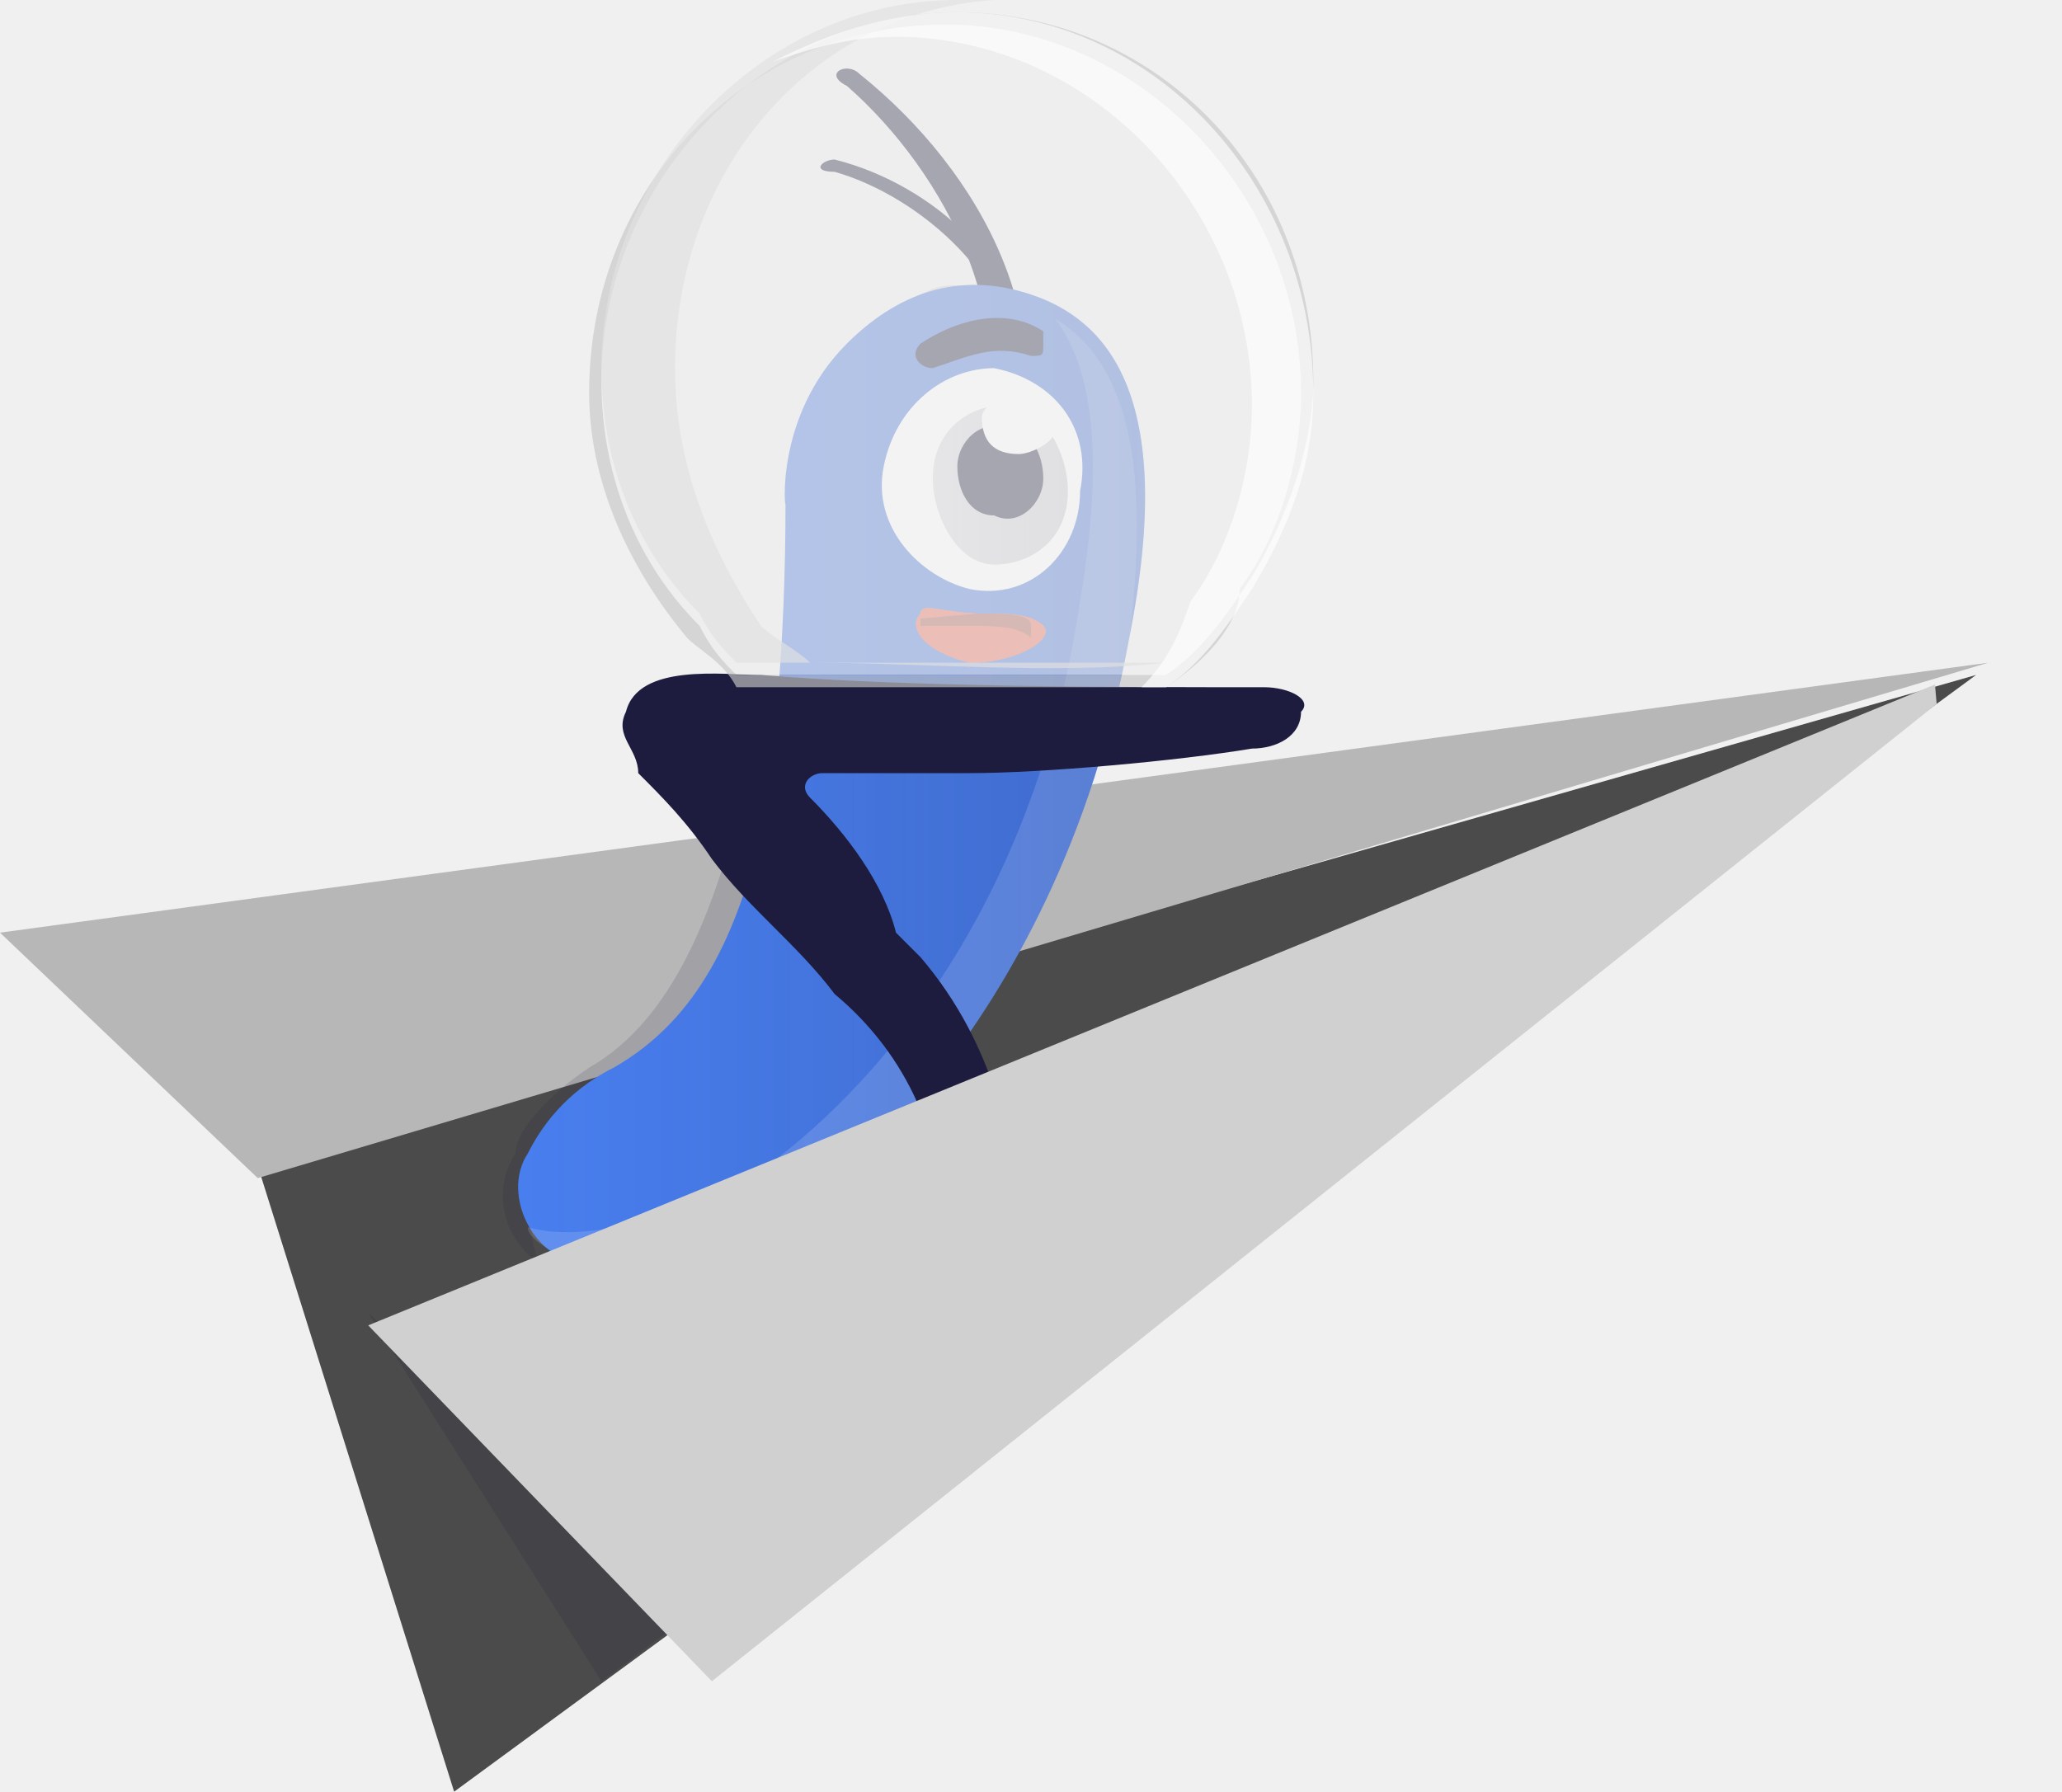
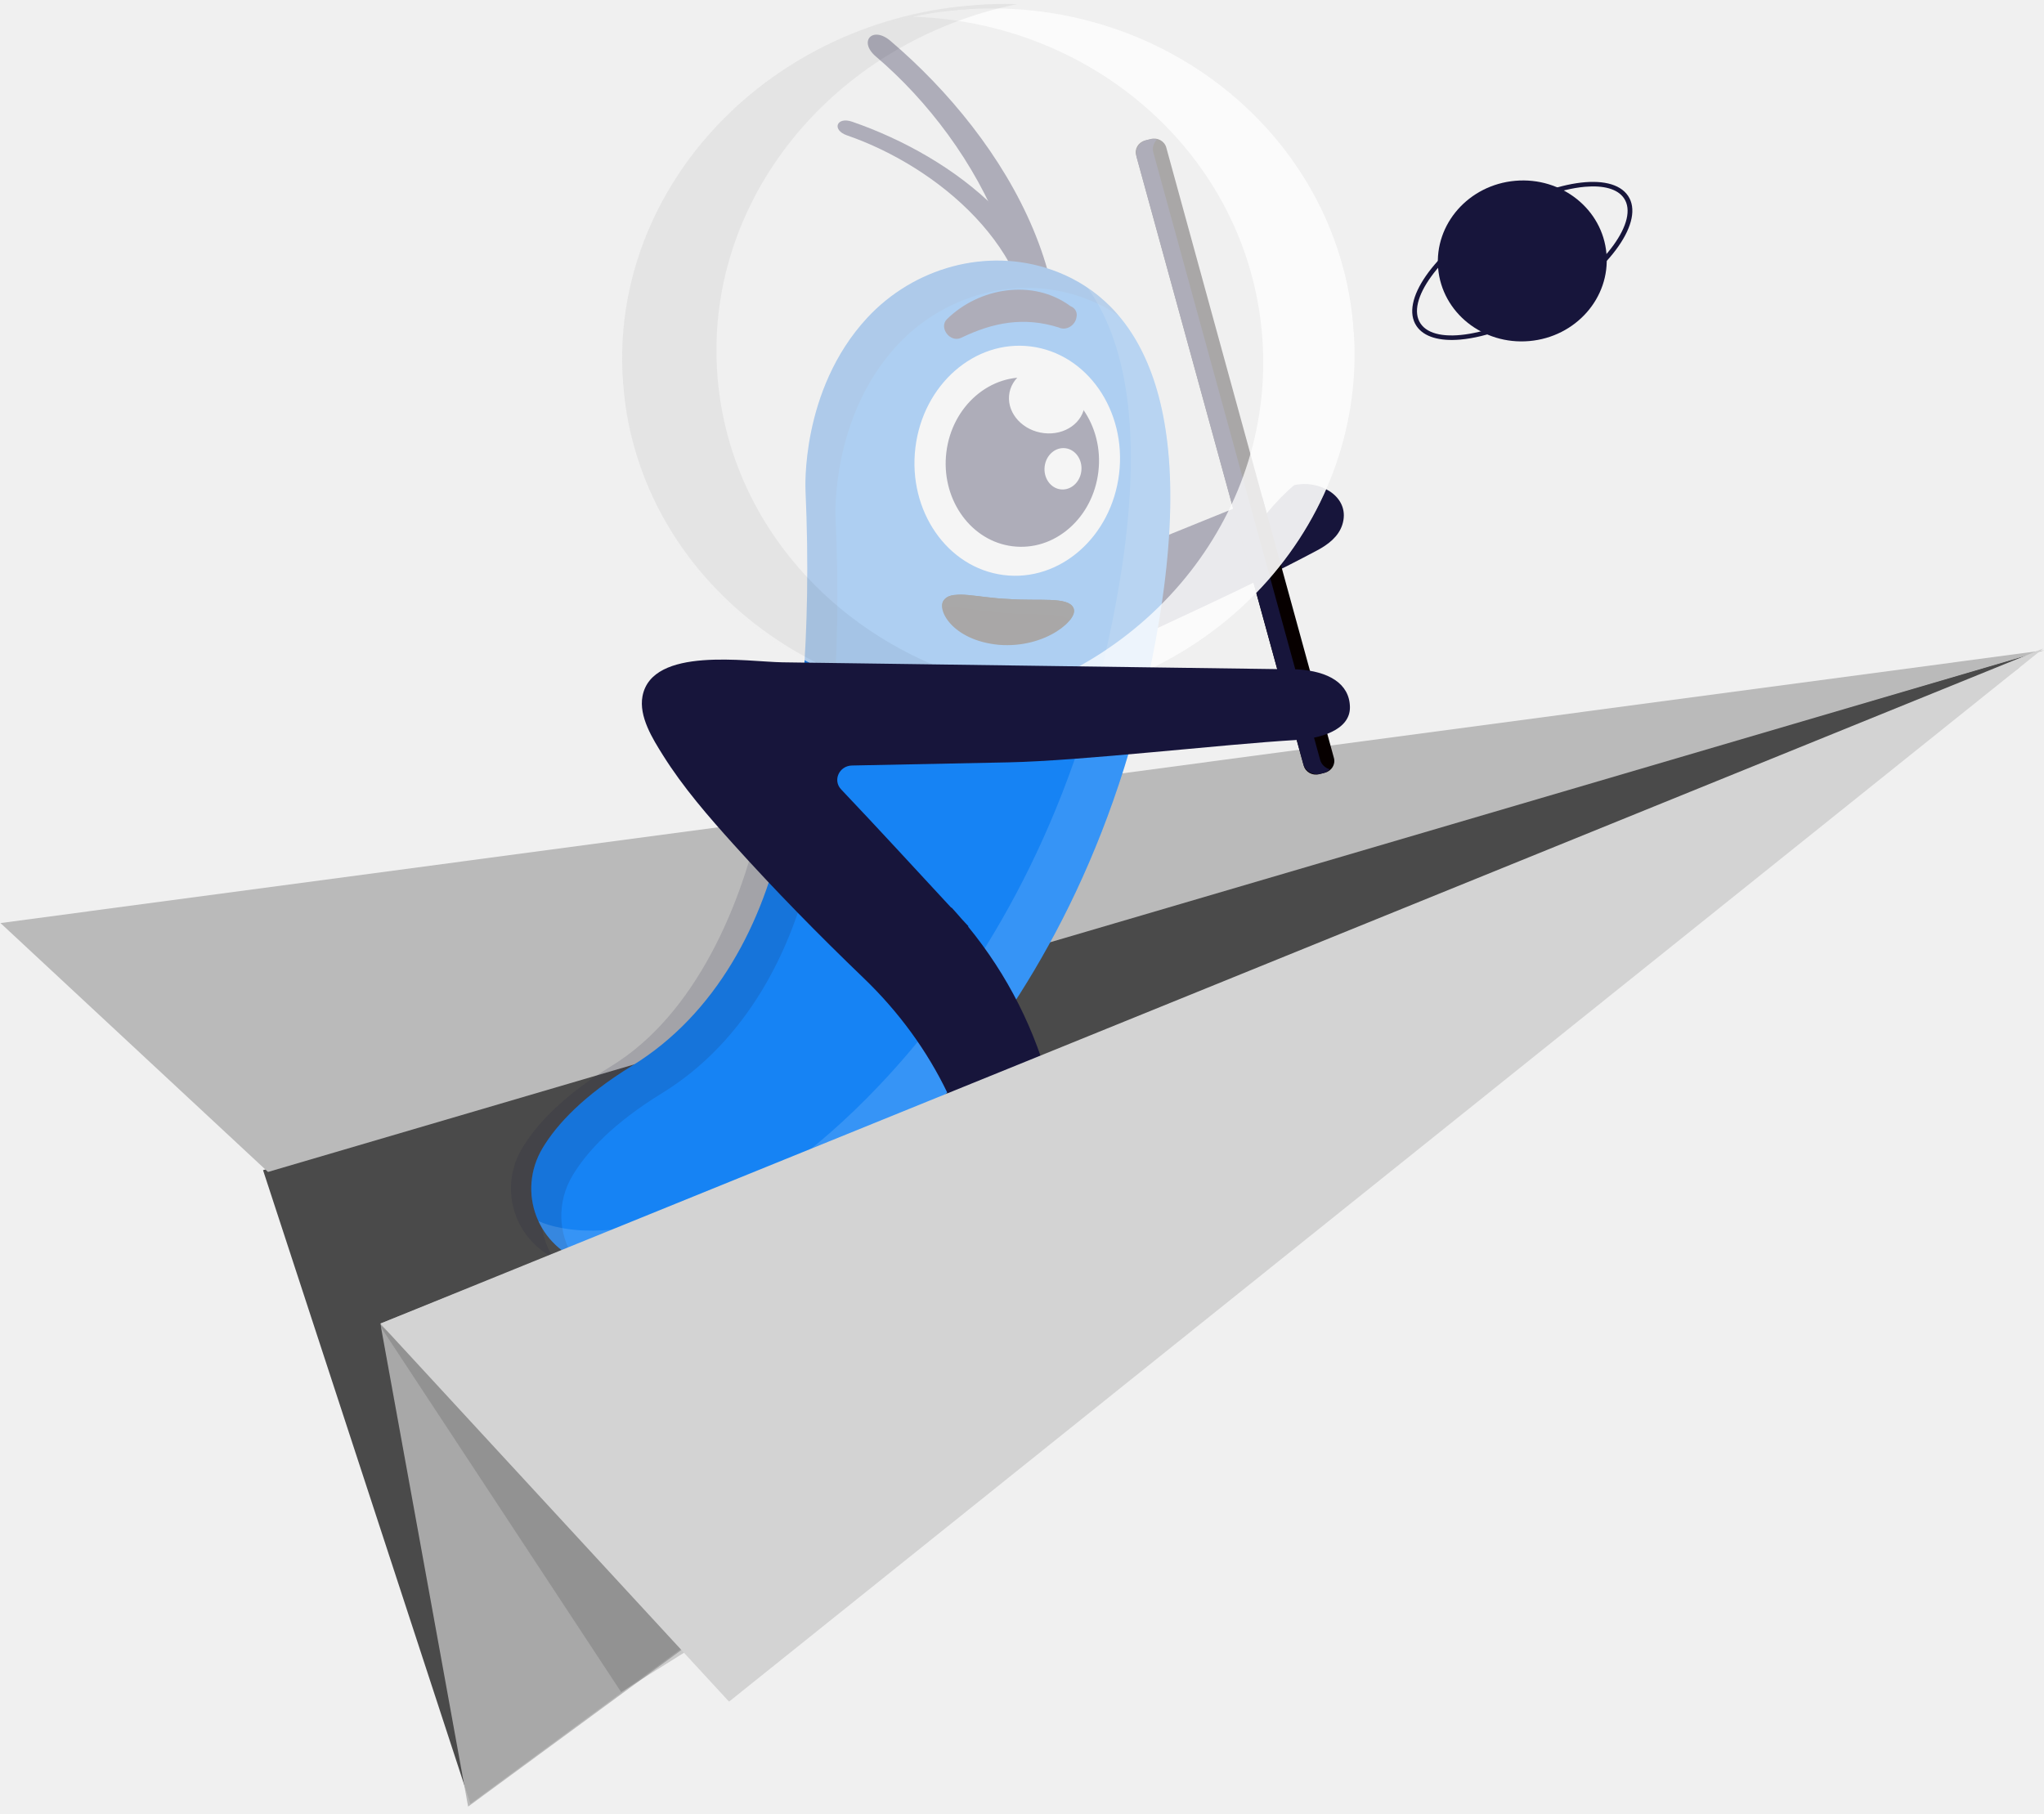
- <svg xmlns="http://www.w3.org/2000/svg" xmlns:xlink="http://www.w3.org/1999/xlink" version="1.1" id="Capa_1" x="0px" y="0px" viewBox="0 0 16.8 14.6" style="enable-background:new 0 0 16.8 14.6;" xml:space="preserve">
-   <style type="text/css">
- 	.st0{clip-path:url(#SVGID_2_);}
- 	.st1{clip-path:url(#SVGID_4_);fill:#4B4B4B;}
- 	.st2{clip-path:url(#SVGID_6_);}
- 	.st3{clip-path:url(#SVGID_8_);fill:#B7B7B7;}
- 	.st4{clip-path:url(#SVGID_10_);}
- 	.st5{clip-path:url(#SVGID_12_);fill:#1D1C3E;}
- 	.st6{clip-path:url(#SVGID_14_);}
- 	.st7{clip-path:url(#SVGID_16_);fill:#1D1C3E;}
- 	.st8{clip-path:url(#SVGID_18_);}
- 	.st9{clip-path:url(#SVGID_20_);fill:#1D1C3E;}
- 	.st10{clip-path:url(#SVGID_22_);}
- 	.st11{opacity:0.141;clip-path:url(#SVGID_24_);fill:#1D1C3E;}
- 	.st12{clip-path:url(#SVGID_26_);}
- 	.st13{clip-path:url(#SVGID_28_);fill:#4A82F6;}
- 	.st14{opacity:0.26;clip-path:url(#SVGID_28_);fill:url(#SVGID_29_);}
- 	.st15{clip-path:url(#SVGID_28_);fill-rule:evenodd;clip-rule:evenodd;fill:#FFFFFF;}
- 	.st16{enable-background:new    ;}
- 	.st17{clip-path:url(#SVGID_31_);}
- 	.st18{clip-path:url(#SVGID_33_);}
- 	.st19{opacity:0.138;clip-path:url(#SVGID_35_);fill:#FFFFFF;}
- 	.st20{opacity:0.26;}
- 	.st21{clip-path:url(#SVGID_38_);}
- 	.st22{clip-path:url(#SVGID_41_);fill:url(#SVGID_42_);}
- 	.st23{clip-path:url(#SVGID_44_);}
- 	.st24{clip-path:url(#SVGID_46_);fill:#1D1C3E;}
- 	.st25{clip-path:url(#SVGID_48_);}
- 	.st26{clip-path:url(#SVGID_50_);fill:#FFFFFF;}
- 	.st27{clip-path:url(#SVGID_53_);}
- 	.st28{clip-path:url(#SVGID_54_);}
- 	.st29{clip-path:url(#SVGID_57_);}
- 	.st30{clip-path:url(#SVGID_60_);}
- 	.st31{clip-path:url(#SVGID_64_);}
- 	.st32{clip-path:url(#SVGID_66_);enable-background:new    ;}
- 	.st33{clip-path:url(#SVGID_68_);}
- 	.st34{clip-path:url(#SVGID_70_);}
- 	.st35{opacity:0.3;clip-path:url(#SVGID_72_);fill:#15212F;}
- 	.st36{clip-path:url(#SVGID_74_);}
- 	.st37{clip-path:url(#SVGID_76_);fill:#1D1C3E;}
- 	.st38{clip-path:url(#SVGID_78_);}
- 	.st39{clip-path:url(#SVGID_80_);fill:#1D1C3E;}
- 	.st40{clip-path:url(#SVGID_82_);}
- 	.st41{clip-path:url(#SVGID_84_);enable-background:new    ;}
- 	.st42{clip-path:url(#SVGID_86_);}
- 	.st43{clip-path:url(#SVGID_88_);}
- 	.st44{opacity:0.16;clip-path:url(#SVGID_90_);fill:#1D1C3C;}
- 	.st45{clip-path:url(#SVGID_92_);}
- 	.st46{clip-path:url(#SVGID_94_);fill:#D0D0D0;}
- 	.st47{opacity:0.66;}
- 	.st48{fill:#EDEDED;}
- 	.st49{fill:#C7C7C7;}
- 	.st50{opacity:0.66;fill:#E1E1E1;}
- 	.st51{opacity:0.66;fill:#FFFFFF;}
- </style>
-   <g>
-     <g>
-       <defs>
-         <polygon id="SVGID_1_" points="2.1,9.5 3.7,14.6 16.1,5.5    " />
-       </defs>
-       <clipPath id="SVGID_2_">
-         <use xlink:href="#SVGID_1_" style="overflow:visible;" />
-       </clipPath>
-       <g class="st0">
-         <defs>
-           <rect id="SVGID_3_" x="-13.6" y="-301.3" width="38.9" height="345.8" />
-         </defs>
-         <clipPath id="SVGID_4_">
-           <use xlink:href="#SVGID_3_" style="overflow:visible;" />
-         </clipPath>
-         <rect x="1.8" y="5.8" transform="matrix(0.9962 -8.715556e-02 8.715556e-02 0.9962 -0.8408 0.8488)" class="st1" width="14.9" height="8.6" />
-       </g>
-     </g>
-     <g>
-       <defs>
-         <polygon id="SVGID_5_" points="0,7.6 2.1,9.6 16.2,5.4    " />
-       </defs>
-       <clipPath id="SVGID_6_">
-         <use xlink:href="#SVGID_5_" style="overflow:visible;" />
-       </clipPath>
-       <g class="st2">
-         <defs>
-           <rect id="SVGID_7_" x="-13.6" y="-301.3" width="38.9" height="345.8" />
-         </defs>
-         <clipPath id="SVGID_8_">
-           <use xlink:href="#SVGID_7_" style="overflow:visible;" />
-         </clipPath>
-         <rect x="-0.3" y="5.8" transform="matrix(0.9962 -8.715577e-02 8.715577e-02 0.9962 -0.6292 0.7412)" class="st3" width="16.9" height="3.5" />
-       </g>
-     </g>
-     <g>
-       <defs>
-         <path id="SVGID_9_" d="M6.2,7.6L5.7,8.3c0.5,0.5,0.8,1.2,0.8,1.9l0,0.7c0,0.2,0.2,0.3,0.4,0.2l0,0L7,10.7c0.1-0.3,0.1-0.7,0.1-1     C7,8.9,6.7,8.2,6.2,7.6" />
-       </defs>
-       <clipPath id="SVGID_10_">
-         <use xlink:href="#SVGID_9_" style="overflow:visible;" />
-       </clipPath>
-       <g class="st4">
-         <defs>
-           <rect id="SVGID_11_" x="-13.6" y="-301.3" width="38.9" height="345.8" />
-         </defs>
-         <clipPath id="SVGID_12_">
-           <use xlink:href="#SVGID_11_" style="overflow:visible;" />
-         </clipPath>
-         <rect x="5.5" y="7.3" transform="matrix(0.9962 -8.715389e-02 8.715389e-02 0.9962 -0.7947 0.5945)" class="st5" width="1.9" height="4.2" />
-       </g>
-     </g>
-     <g>
-       <defs>
-         <path id="SVGID_13_" d="M8.2,3.9C8.7,2.7,8,1.4,7,0.6c-0.1-0.1-0.3,0-0.1,0.1c0.8,0.7,1.5,2,1,3.1C7.8,4,8.1,4.1,8.2,3.9" />
-       </defs>
-       <clipPath id="SVGID_14_">
-         <use xlink:href="#SVGID_13_" style="overflow:visible;" />
-       </clipPath>
-       <g class="st6">
-         <defs>
-           <rect id="SVGID_15_" x="-13.6" y="-301.3" width="38.9" height="345.8" />
-         </defs>
-         <clipPath id="SVGID_16_">
-           <use xlink:href="#SVGID_15_" style="overflow:visible;" />
-         </clipPath>
-         <rect x="6.7" y="0.2" transform="matrix(0.9962 -8.715679e-02 8.715679e-02 0.9962 -0.1676 0.6756)" class="st7" width="1.9" height="4.1" />
-       </g>
-     </g>
-     <g>
-       <defs>
-         <path id="SVGID_17_" d="M8.4,3.1c0-0.9-0.8-1.6-1.6-1.8c-0.1,0-0.2,0.1,0,0.1c0.7,0.2,1.5,0.9,1.5,1.7C8.1,3.2,8.4,3.2,8.4,3.1" />
-       </defs>
-       <clipPath id="SVGID_18_">
-         <use xlink:href="#SVGID_17_" style="overflow:visible;" />
-       </clipPath>
-       <g class="st8">
-         <defs>
-           <rect id="SVGID_19_" x="-13.6" y="-301.3" width="38.9" height="345.8" />
-         </defs>
-         <clipPath id="SVGID_20_">
-           <use xlink:href="#SVGID_19_" style="overflow:visible;" />
-         </clipPath>
-         <rect x="6.4" y="0.9" transform="matrix(0.9962 -8.715556e-02 8.715556e-02 0.9962 -0.1639 0.6618)" class="st9" width="2.2" height="2.7" />
-       </g>
-     </g>
-     <g>
-       <defs>
-         <path id="SVGID_21_" d="M4.8,8.7c0.7-0.4,1-1.3,1.2-2c0.1-0.6,0.6-1.3,0.6-2.5c0.2,0-0.2-0.6,0.3-1.2c0.5-0.6,0.7-0.8,1.2-0.6     c0.2,0.1,0.4,0.2,0.5,0.4C8.6,2.7,8.5,2.7,8.4,2.6C7.9,2.5,7.3,2.6,6.9,3C6.4,3.6,6.4,4.4,6.4,4.4c0.1,1.2,0,2-0.2,2.7     C6.1,7.8,5.7,8.5,5.1,8.9C4.7,9.2,4.5,9.4,4.4,9.6c-0.1,0.2-0.1,0.5,0,0.7c-0.3-0.2-0.4-0.6-0.2-0.9C4.2,9.2,4.5,8.9,4.8,8.7z" />
-       </defs>
-       <clipPath id="SVGID_22_">
-         <use xlink:href="#SVGID_21_" style="overflow:visible;" />
-       </clipPath>
-       <g class="st10">
-         <defs>
-           <rect id="SVGID_23_" x="-13.6" y="-301.3" width="38.9" height="345.8" />
-         </defs>
-         <clipPath id="SVGID_24_">
-           <use xlink:href="#SVGID_23_" style="overflow:visible;" />
-         </clipPath>
-         <rect x="3.4" y="2.2" transform="matrix(0.9962 -8.715633e-02 8.715633e-02 0.9962 -0.5223 0.5783)" class="st11" width="5.8" height="8.2" />
-       </g>
-     </g>
-     <g>
-       <defs>
-         <path id="SVGID_25_" d="M6.9,2.8c0.4-0.4,0.9-0.6,1.5-0.4c0.6,0.2,1.2,0.8,0.8,2.8C8.6,8.5,6.5,9.9,6.5,9.9s-1.1,0.6-1.8,0.4     c-0.4-0.1-0.6-0.6-0.4-0.9C4.4,9.2,4.6,8.9,5,8.7c0.7-0.4,1-1.1,1.2-1.9c0.1-0.6,0.2-1.5,0.2-2.7C6.4,4.2,6.3,3.4,6.9,2.8" />
-       </defs>
-       <clipPath id="SVGID_26_">
-         <use xlink:href="#SVGID_25_" style="overflow:visible;" />
-       </clipPath>
-       <g class="st12">
-         <defs>
-           <rect id="SVGID_27_" x="-13.6" y="-301.3" width="38.9" height="345.8" />
-         </defs>
-         <clipPath id="SVGID_28_">
-           <use xlink:href="#SVGID_27_" style="overflow:visible;" />
-         </clipPath>
-         <rect x="3.6" y="2.2" transform="matrix(0.9962 -8.715619e-02 8.715619e-02 0.9962 -0.525 0.6057)" class="st13" width="6.1" height="8.3" />
-         <linearGradient id="SVGID_29_" gradientUnits="userSpaceOnUse" x1="3.256" y1="6.315" x2="10.092" y2="6.315">
-           <stop offset="0" style="stop-color:#1D1C3C;stop-opacity:0" />
-           <stop offset="0.87" style="stop-color:#1D1C3C;stop-opacity:0.87" />
-           <stop offset="1" style="stop-color:#1D1C3C" />
-         </linearGradient>
-         <polygon class="st14" points="3.3,2.4 9.4,1.9 10.1,10.2 4,10.7    " />
-         <path class="st15" d="M8.8,4C8.8,4.5,8.4,4.9,7.9,4.8c-0.4-0.1-0.8-0.5-0.7-1C7.3,3.3,7.7,3,8.1,3C8.6,3.1,8.9,3.5,8.8,4" />
-       </g>
-     </g>
-     <g>
-       <g>
-         <g class="st16">
-           <g>
-             <defs>
-               <rect id="SVGID_30_" x="4.2" y="2.5" width="5.2" height="8" />
-             </defs>
-             <clipPath id="SVGID_31_">
-               <use xlink:href="#SVGID_30_" style="overflow:visible;" />
-             </clipPath>
-             <g class="st17">
-               <defs>
-                 <path id="SVGID_32_" d="M4.3,10c0.7,0.2,1.8-0.4,1.8-0.4s2.2-1.3,2.7-4.7C9,3.7,8.9,3,8.6,2.6c0.5,0.3,0.8,1,0.6,2.6         C8.6,8.5,6.5,9.9,6.5,9.9s-1.1,0.6-1.8,0.4C4.5,10.2,4.3,10.1,4.3,10C4.3,10,4.3,10,4.3,10" />
-               </defs>
-               <clipPath id="SVGID_33_">
-                 <use xlink:href="#SVGID_32_" style="overflow:visible;" />
-               </clipPath>
-               <g class="st18">
-                 <defs>
-                   <rect id="SVGID_34_" x="3.6" y="2.5" width="6.1" height="8" />
-                 </defs>
-                 <clipPath id="SVGID_35_">
-                   <use xlink:href="#SVGID_34_" style="overflow:visible;" />
-                 </clipPath>
-                 <rect x="3.7" y="2.4" transform="matrix(0.9962 -8.715595e-02 8.715595e-02 0.9962 -0.537 0.6089)" class="st19" width="6.1" height="8" />
-               </g>
-             </g>
+ <svg xmlns="http://www.w3.org/2000/svg" xmlns:xlink="http://www.w3.org/1999/xlink" width="266px" height="236px" viewBox="0 0 266 236" version="1.1">
+   <defs>
+     <polygon id="path-1" points="0.148 0.079 86.266 0.079 86.266 124.64 0.148 124.64" />
+     <polygon id="path-3" points="0.127 0.552 90.507 0.552 90.507 122.755 0.128 122.755" />
+     <polygon id="path-5" points="0.24 0.307 17.287 0.307 17.287 4.889 0.24 4.889" />
+     <polygon id="path-7" points="0.608 0.397 18.754 0.397 18.754 84.644 0.608 84.644" />
+     <polygon id="path-9" points="0.066 0.451 95.36 0.451 95.36 91.201 0.066 91.201" />
+     <polygon id="path-11" points="0.002 0.451 53.614 0.451 53.614 91.201 0.002 91.201" />
+     <polygon id="path-13" points="0.125 0 55.507 0 55.507 91.14 0.125 91.14" />
+     <polygon id="path-15" points="0.273 0.408 220.272 0.408 220.272 130.54 0.273 130.54" />
+     <polygon id="path-17" points="0.273 0.01 223.537 0.01 223.537 121.67 0.273 121.67" />
+     <polygon id="path-19" points="0.273 0.01 223.537 0.01 223.537 121.67 0.273 121.67" />
+   </defs>
+   <g id="Page-1" stroke="none" stroke-width="1" fill="none" fill-rule="evenodd">
+     <g id="group" transform="translate(0, -18)">
+       <g id="plane" transform="translate(0, 14)">
+         <polygon id="Shape" fill="#4A4A4A" fill-rule="nonzero" points="34.232 156.305 61.218 238.772 264.665 89.004" />
+         <polygon id="Shape" fill="#BABABA" fill-rule="nonzero" points="0.063 124.14 34.877 156.536 266.045 88.637" />
+         <path d="M141.002,181.623 C141.252,184.468 127.694,187.977 110.722,189.461 C93.748,190.946 79.788,189.845 79.539,187.001 C79.29,184.156 92.847,180.647 109.82,179.161 C126.793,177.677 140.754,178.779 141.002,181.623" id="Shape" fill="#F0F0F0" fill-rule="nonzero" />
+         <path d="M102.083,124.61 L93.418,136.066 C101.441,144.976 105.963,156.282 106.217,168.066 L106.46,179.353 C106.535,182.85 110.35,184.551 112.837,181.958 L113.012,181.658 L114.645,175.622 C116.09,170.282 116.827,164.782 116.595,159.287 C116.058,146.582 111.02,134.318 102.083,124.611 M134.622,63.498 C144.023,43.75 131.035,22.213 115.87,9.313 C113.546,7.337 111.67,9.388 113.986,11.358 C127.472,22.83 138.647,43.868 130.202,61.608 C128.909,64.326 133.329,66.214 134.622,63.498" id="Shape" fill="#17153B" fill-rule="nonzero" />
+         <path d="M137.629,50.152 C138.412,35.14 124.201,24.445 110.901,19.842 C108.863,19.138 108.199,20.917 110.229,21.62 C122.057,25.712 134.959,36.53 134.255,50.015 C134.147,52.081 137.521,52.216 137.629,50.152 M169.048,67.036 C167.258,67.248 165.459,68.191 163.814,68.859 L154.665,72.568 L137.777,79.416 C137.704,79.445 137.634,79.483 137.57,79.528 C137.205,79.705 136.967,80.074 137.158,80.545 L140.711,89.297 C140.949,89.884 141.551,90.047 142.12,89.773 C151.862,85.071 161.892,80.713 171.422,75.629 C172.837,74.874 174.179,73.857 174.679,72.311 C175.777,68.907 172.233,66.659 169.048,67.036" id="Shape" fill="#17153B" fill-rule="nonzero" />
+         <path d="M79.627,142.71 C90.549,135.992 96.655,121.593 99.159,109.466 C101.349,98.862 109.805,87.531 108.961,68.568 C112.871,68.568 105.381,58.376 114.113,48.936 C122.844,39.496 125.774,36.126 134.281,39.136 C137.293,40.202 140.368,42.04 142.969,45.118 C141.49,44.102 139.883,43.286 138.19,42.692 C129.683,39.682 120.156,42.402 114.113,48.936 C105.382,58.376 106.096,71.396 106.096,71.396 C106.94,90.359 105.356,104.904 103.166,115.508 C100.662,127.635 94.458,139.548 83.536,146.265 C77.24,150.136 73.761,153.84 71.881,156.978 C69.788,160.469 70.011,164.578 71.998,167.689 C69.496,166.406 67.641,164.139 66.877,161.433 C66.113,158.727 66.51,155.825 67.972,153.423 C69.853,150.285 73.332,146.581 79.627,142.709 L79.627,142.71 Z" id="Shape" fill="#17153B" fill-rule="nonzero" opacity="0.141" />
+         <path d="M112.845,45.38 C118.888,38.847 128.415,36.126 136.923,39.137 C146.207,42.423 156.1,53.023 150.835,84.813 C141.727,139.801 106.252,161.816 106.252,161.816 C106.252,161.816 88.371,172.068 76.428,168.416 C69.928,166.429 67.207,159.105 70.613,153.422 C72.495,150.285 75.973,146.58 82.268,142.709 C93.19,135.991 99.394,124.079 101.898,111.952 C104.088,101.348 105.672,86.803 104.828,67.84 C104.828,67.84 104.114,54.82 112.845,45.38" id="Shape" fill="#1683F4" fill-rule="nonzero" />
+         <g id="Group" transform="translate(107.694, 102.4189) rotate(-5) translate(-107.694, -102.4189) translate(64.19402, 39.91893)">
+           <g id="Clipped">
+             <mask id="mask-2" fill="white">
+               <use xlink:href="#path-1" />
+             </mask>
+             <g id="a" />
+             <path d="M2.115,110.078 C4.263,107.116 8.05,103.728 14.659,100.421 C26.126,94.681 33.344,83.355 36.895,71.491 C40.001,61.119 42.847,46.767 43.659,27.802 C43.659,27.802 44.082,14.771 53.603,6.128 C60.192,0.145 69.921,-1.736 78.133,2.006 C81.04,3.33 83.943,5.428 86.266,8.721 C84.881,7.581 83.351,6.628 81.716,5.889 C73.504,2.147 63.776,4.029 57.186,10.01 C47.666,18.653 47.243,31.685 47.243,31.685 C46.431,50.65 43.585,65.002 40.479,75.375 C36.928,87.237 29.709,98.564 18.243,104.304 C11.634,107.612 7.846,110.998 5.699,113.96 C3.309,117.256 3.174,121.367 4.883,124.641 C2.502,123.145 0.851,120.725 0.326,117.963 C-0.199,115.2 0.449,112.344 2.115,110.078" id="Shape" fill="#17153B" fill-rule="nonzero" opacity="0.141" mask="url(#mask-2)" />
          </g>
        </g>
-       </g>
-     </g>
-     <g class="st20">
-       <defs>
-         <path id="SVGID_36_" class="st20" d="M8.7,4c0,0.4-0.3,0.6-0.6,0.6c-0.3,0-0.5-0.4-0.5-0.7c0-0.4,0.3-0.6,0.6-0.6     C8.5,3.3,8.7,3.7,8.7,4" />
-       </defs>
-       <linearGradient id="SVGID_37_" gradientUnits="userSpaceOnUse" x1="7.502" y1="3.941" x2="8.657" y2="3.941">
-         <stop offset="0" style="stop-color:#1D1C3C;stop-opacity:0" />
-         <stop offset="0.87" style="stop-color:#1D1C3C;stop-opacity:0.87" />
-         <stop offset="1" style="stop-color:#1D1C3C" />
-       </linearGradient>
-       <use xlink:href="#SVGID_36_" style="overflow:visible;fill-rule:evenodd;clip-rule:evenodd;fill:url(#SVGID_37_);" />
-       <clipPath id="SVGID_38_">
-         <use xlink:href="#SVGID_36_" style="overflow:visible;" />
-       </clipPath>
-       <g class="st21">
-         <defs>
-           <rect id="SVGID_39_" x="-13.6" y="-301.3" width="38.9" height="345.8" />
-         </defs>
-         <linearGradient id="SVGID_40_" gradientUnits="userSpaceOnUse" x1="-13.552" y1="-128.422" x2="25.331" y2="-128.422">
-           <stop offset="0" style="stop-color:#1D1C3C;stop-opacity:0" />
-           <stop offset="0.87" style="stop-color:#1D1C3C;stop-opacity:0.87" />
-           <stop offset="1" style="stop-color:#1D1C3C" />
-         </linearGradient>
-         <use xlink:href="#SVGID_39_" style="overflow:visible;fill:url(#SVGID_40_);" />
-         <clipPath id="SVGID_41_">
-           <use xlink:href="#SVGID_39_" style="overflow:visible;" />
-         </clipPath>
-         <linearGradient id="SVGID_42_" gradientUnits="userSpaceOnUse" x1="7.117" y1="3.941" x2="9.042" y2="3.941">
-           <stop offset="0" style="stop-color:#1D1C3C;stop-opacity:0" />
-           <stop offset="0.87" style="stop-color:#1D1C3C;stop-opacity:0.87" />
-           <stop offset="1" style="stop-color:#1D1C3C" />
-         </linearGradient>
-         <polygon class="st22" points="7.1,3.1 8.9,2.9 9,4.8 7.3,5    " />
-       </g>
-     </g>
-     <g>
-       <defs>
-         <path id="SVGID_43_" d="M8.5,3.9c0,0.2-0.2,0.4-0.4,0.3c-0.2,0-0.3-0.2-0.3-0.4c0-0.2,0.2-0.4,0.4-0.3C8.4,3.5,8.5,3.7,8.5,3.9" />
-       </defs>
-       <clipPath id="SVGID_44_">
-         <use xlink:href="#SVGID_43_" style="overflow:visible;" />
-       </clipPath>
-       <g class="st23">
-         <defs>
-           <rect id="SVGID_45_" x="-4.9" y="-179.2" width="23.3" height="207.4" />
-         </defs>
-         <clipPath id="SVGID_46_">
-           <use xlink:href="#SVGID_45_" style="overflow:visible;" />
-         </clipPath>
-         <rect x="7.6" y="3.3" transform="matrix(0.9962 -8.715338e-02 8.715338e-02 0.9962 -0.3084 0.7231)" class="st24" width="1.1" height="1.1" />
-       </g>
-     </g>
-     <g>
-       <defs>
-         <path id="SVGID_47_" d="M8.6,3.5c0,0.1-0.2,0.2-0.3,0.2C8.1,3.7,8,3.6,8,3.4c0-0.1,0.2-0.2,0.3-0.2C8.5,3.2,8.6,3.3,8.6,3.5" />
-       </defs>
-       <clipPath id="SVGID_48_">
-         <use xlink:href="#SVGID_47_" style="overflow:visible;" />
-       </clipPath>
-       <g class="st25">
-         <defs>
-           <rect id="SVGID_49_" x="-13.6" y="-301.3" width="38.9" height="345.8" />
-         </defs>
-         <clipPath id="SVGID_50_">
-           <use xlink:href="#SVGID_49_" style="overflow:visible;" />
-         </clipPath>
-         <rect x="7.7" y="2.9" transform="matrix(0.9962 -8.715335e-02 8.715335e-02 0.9962 -0.2692 0.7342)" class="st26" width="1.2" height="1.1" />
-       </g>
-     </g>
-     <g>
-       <defs>
-         <path id="SVGID_51_" d="M8.5,5.1c0.1,0.1-0.2,0.3-0.6,0.3C7.5,5.3,7.4,5.1,7.5,5C7.5,4.9,7.7,5,8,5C8.2,5,8.4,5,8.5,5.1" />
-       </defs>
-       <defs>
-         <path id="SVGID_52_" d="M7.6,5C7.5,5,7.5,5,7.6,5L7.6,5C7.5,5.1,7.5,5.1,7.6,5C7.5,5.2,7.6,5.3,7.9,5.3c0.2,0,0.4-0.1,0.5-0.1     c0,0,0-0.1,0-0.1l0,0c0,0-0.2,0-0.3,0c-0.1,0-0.1,0-0.2,0c-0.1,0-0.2,0-0.2,0C7.7,5.1,7.6,5,7.6,5z" />
-       </defs>
-       <use xlink:href="#SVGID_51_" style="overflow:visible;fill-rule:evenodd;clip-rule:evenodd;fill:#E8674F;" />
-       <use xlink:href="#SVGID_52_" style="overflow:visible;fill:#22203C;" />
-       <clipPath id="SVGID_53_">
-         <use xlink:href="#SVGID_51_" style="overflow:visible;" />
-       </clipPath>
-       <clipPath id="SVGID_54_" class="st27">
-         <use xlink:href="#SVGID_52_" style="overflow:visible;" />
-       </clipPath>
-       <g class="st28">
-         <defs>
-           <rect id="SVGID_55_" x="-13.6" y="-301.3" width="38.9" height="345.8" />
-         </defs>
-         <defs>
-           <path id="SVGID_56_" d="M25.4,44.5h-39v-345.9h39V44.5z M-13.5,44.4h38.8v-345.6h-38.8V44.4z" />
-         </defs>
-         <use xlink:href="#SVGID_55_" style="overflow:visible;fill:#E8674F;" />
-         <use xlink:href="#SVGID_56_" style="overflow:visible;fill:#22203C;" />
-         <clipPath id="SVGID_57_">
-           <use xlink:href="#SVGID_55_" style="overflow:visible;" />
-         </clipPath>
-         <clipPath id="SVGID_58_" class="st29">
-           <use xlink:href="#SVGID_56_" style="overflow:visible;" />
-         </clipPath>
-       </g>
-     </g>
-     <g>
-       <defs>
-         <path id="SVGID_59_" d="M8.5,5.1c0.1,0.1-0.2,0.3-0.6,0.3C7.5,5.3,7.4,5.1,7.5,5C7.5,4.9,7.7,5,8,5C8.2,5,8.4,5,8.5,5.1" />
-       </defs>
-       <use xlink:href="#SVGID_59_" style="overflow:visible;fill-rule:evenodd;clip-rule:evenodd;fill:#E8674F;" />
-       <clipPath id="SVGID_60_">
-         <use xlink:href="#SVGID_59_" style="overflow:visible;" />
-       </clipPath>
-       <g class="st30">
-         <defs>
-           <rect id="SVGID_61_" x="-13.6" y="-301.3" width="38.9" height="345.8" />
-         </defs>
-         <use xlink:href="#SVGID_61_" style="overflow:visible;fill:#E8674F;" />
-         <clipPath id="SVGID_62_">
-           <use xlink:href="#SVGID_61_" style="overflow:visible;" />
-         </clipPath>
-       </g>
-     </g>
-     <g>
-       <defs>
-         <rect id="SVGID_63_" x="7.4" y="5" transform="matrix(0.9962 -8.715495e-02 8.715495e-02 0.9962 -0.4136 0.7137)" width="1" height="0.3" />
-       </defs>
-       <clipPath id="SVGID_64_">
-         <use xlink:href="#SVGID_63_" style="overflow:visible;" />
-       </clipPath>
-       <g class="st31">
-         <defs>
-           <rect id="SVGID_65_" x="-13.6" y="-301.3" width="38.9" height="345.8" />
-         </defs>
-         <clipPath id="SVGID_66_">
-           <use xlink:href="#SVGID_65_" style="overflow:visible;" />
-         </clipPath>
-         <g class="st32">
-           <g>
-             <defs>
-               <rect id="SVGID_67_" x="7.4" y="4.9" width="1.1" height="0.3" />
-             </defs>
-             <clipPath id="SVGID_68_">
-               <use xlink:href="#SVGID_67_" style="overflow:visible;" />
-             </clipPath>
-             <g class="st33">
-               <defs>
-                 <path id="SVGID_69_" d="M7.9,5.1c0.2,0,0.4,0,0.5,0.1c0,0,0-0.1,0-0.1C8.4,5,8.2,5,8,5C7.7,5,7.5,4.9,7.5,5c0,0,0,0,0,0.1         C7.5,5.1,7.7,5.1,7.9,5.1" />
-               </defs>
-               <clipPath id="SVGID_70_">
-                 <use xlink:href="#SVGID_69_" style="overflow:visible;" />
-               </clipPath>
-               <g class="st34">
-                 <defs>
-                   <rect id="SVGID_71_" x="7.4" y="4.9" width="1.1" height="0.4" />
-                 </defs>
-                 <clipPath id="SVGID_72_">
-                   <use xlink:href="#SVGID_71_" style="overflow:visible;" />
-                 </clipPath>
-                 <rect x="7.1" y="4.7" transform="matrix(0.9962 -8.715657e-02 8.715657e-02 0.9962 -0.4136 0.7137)" class="st35" width="1.6" height="0.9" />
-               </g>
-             </g>
+         <g id="Group" transform="translate(110.582, 105.3318) rotate(-5) translate(-110.582, -105.3318) translate(65.08195, 43.83183)">
+           <g id="Clipped">
+             <mask id="mask-4" fill="white">
+               <use xlink:href="#path-3" />
+             </mask>
+             <g id="c" />
+             <path d="M1.298,115.912 C12.878,120.59 31.585,111.935 31.585,111.935 C31.585,111.935 68.843,93.096 82.708,39.11 C87.764,19.427 86.078,7.616 81.894,0.551 C88.971,6.276 94.073,18.54 87.388,44.567 C73.522,98.551 36.264,117.39 36.264,117.39 C36.264,117.39 17.557,126.045 5.977,121.366 C3.067,120.191 1.063,117.951 0.127,115.353 C0.499,115.559 0.889,115.746 1.297,115.911" id="Shape" fill="#FFFFFF" fill-rule="nonzero" opacity="0.138" mask="url(#mask-4)" />
          </g>
        </g>
-       </g>
-     </g>
-     <g>
-       <defs>
-         <path id="SVGID_73_" d="M7.6,3c0.3-0.1,0.5-0.2,0.8-0.1c0.1,0,0.1,0,0.1-0.1c0,0,0-0.1,0-0.1c-0.3-0.2-0.7-0.1-1,0.1     C7.4,2.9,7.5,3,7.6,3" />
-       </defs>
-       <clipPath id="SVGID_74_">
-         <use xlink:href="#SVGID_73_" style="overflow:visible;" />
-       </clipPath>
-       <g class="st36">
-         <defs>
-           <rect id="SVGID_75_" x="-13.6" y="-301.3" width="38.9" height="345.8" />
-         </defs>
-         <clipPath id="SVGID_76_">
-           <use xlink:href="#SVGID_75_" style="overflow:visible;" />
-         </clipPath>
-         <rect x="7.1" y="2.3" transform="matrix(0.9962 -8.715548e-02 8.715548e-02 0.9962 -0.2098 0.7059)" class="st37" width="1.7" height="1" />
-       </g>
-     </g>
-     <g>
-       <defs>
-         <path id="SVGID_77_" d="M10.3,5.6c-1.2,0-2.9,0-4.1-0.1c-0.3,0-1-0.1-1.1,0.3C5,6,5.2,6.1,5.2,6.3C5.4,6.5,5.6,6.7,5.8,7     c0.3,0.4,0.7,0.7,1,1.1c0.6,0.5,0.9,1.2,0.9,2c0,0,0,0.1,0,0.1l0,0.7c0,0.2,0.3,0.3,0.4,0.2c0,0,0,0,0,0c0,0,0,0,0,0l0.1-0.6     c0.2-1-0.1-2-0.7-2.7c0,0,0,0,0,0c0,0,0,0-0.1-0.1c0,0-0.1-0.1-0.1-0.1l0,0C7.2,7.2,6.9,6.8,6.6,6.5c-0.1-0.1,0-0.2,0.1-0.2     c0.4,0,0.8,0,1.2,0c0.6,0,1.7-0.1,2.3-0.2c0.2,0,0.4-0.1,0.4-0.3C10.7,5.7,10.5,5.6,10.3,5.6" />
-       </defs>
-       <clipPath id="SVGID_78_">
-         <use xlink:href="#SVGID_77_" style="overflow:visible;" />
-       </clipPath>
-       <g class="st38">
-         <defs>
-           <rect id="SVGID_79_" x="-13.6" y="-301.3" width="38.9" height="345.8" />
-         </defs>
-         <clipPath id="SVGID_80_">
-           <use xlink:href="#SVGID_79_" style="overflow:visible;" />
-         </clipPath>
-         <rect x="5" y="5" transform="matrix(0.9962 -8.715604e-02 8.715604e-02 0.9962 -0.6799 0.7344)" class="st39" width="6.2" height="6.3" />
-       </g>
-     </g>
-     <g>
-       <defs>
-         <rect id="SVGID_81_" x="2.9" y="6" transform="matrix(0.9962 -8.715580e-02 8.715580e-02 0.9962 -0.8073 0.8839)" width="13.6" height="7.4" />
-       </defs>
-       <clipPath id="SVGID_82_">
-         <use xlink:href="#SVGID_81_" style="overflow:visible;" />
-       </clipPath>
-       <g class="st40">
-         <defs>
-           <rect id="SVGID_83_" x="-13.6" y="-301.3" width="38.9" height="345.8" />
-         </defs>
-         <clipPath id="SVGID_84_">
-           <use xlink:href="#SVGID_83_" style="overflow:visible;" />
-         </clipPath>
-         <g class="st41">
-           <g>
-             <defs>
-               <rect id="SVGID_85_" x="3" y="5.4" width="13.2" height="8.4" />
-             </defs>
-             <clipPath id="SVGID_86_">
-               <use xlink:href="#SVGID_85_" style="overflow:visible;" />
-             </clipPath>
-             <g class="st42">
-               <defs>
-                 <polygon id="SVGID_87_" points="3,10.7 5.7,13.1 4.9,13.7        " />
-               </defs>
-               <clipPath id="SVGID_88_">
-                 <use xlink:href="#SVGID_87_" style="overflow:visible;" />
-               </clipPath>
-               <g class="st43">
-                 <defs>
-                   <rect id="SVGID_89_" x="2.6" y="5.4" width="13.5" height="8.6" />
-                 </defs>
-                 <clipPath id="SVGID_90_">
-                   <use xlink:href="#SVGID_89_" style="overflow:visible;" />
-                 </clipPath>
-                 <rect x="2.8" y="10.2" transform="matrix(0.9962 -8.715569e-02 8.715569e-02 0.9962 -1.036 0.4258)" class="st44" width="3.1" height="3.7" />
-               </g>
-             </g>
-             <g class="st42">
-               <defs>
-                 <polygon id="SVGID_91_" points="16.2,5.4 3,10.8 5.8,13.7        " />
-               </defs>
-               <clipPath id="SVGID_92_">
-                 <use xlink:href="#SVGID_91_" style="overflow:visible;" />
-               </clipPath>
-               <g class="st45">
-                 <defs>
-                   <rect id="SVGID_93_" x="2.6" y="5.4" width="13.5" height="8.6" />
-                 </defs>
-                 <clipPath id="SVGID_94_">
-                   <use xlink:href="#SVGID_93_" style="overflow:visible;" />
-                 </clipPath>
-                 <rect x="2.6" y="5.7" transform="matrix(0.9962 -8.715547e-02 8.715547e-02 0.9962 -0.8073 0.8839)" class="st46" width="14.2" height="8" />
-               </g>
-             </g>
+         <path d="M130.595,78.843 C123.274,77.909 118.138,70.492 119.125,62.278 C120.111,54.063 126.845,48.161 134.166,49.095 C141.488,50.03 146.624,57.447 145.637,65.661 C144.651,73.876 137.917,79.778 130.595,78.843 Z" id="Shape" fill="#FFFFFF" fill-rule="nonzero" />
+         <path d="M142.465,65.348 C141.764,71.185 136.979,75.378 131.777,74.714 C126.575,74.05 122.927,68.781 123.627,62.944 C124.327,57.107 129.112,52.914 134.314,53.578 C139.517,54.242 143.166,59.512 142.464,65.348" id="Shape" fill="#17153B" fill-rule="nonzero" />
+         <path d="M134.685,54.022 C134.547,53.997 134.408,53.976 134.269,53.958 C129.337,53.328 124.775,57.387 124.099,63.004 C123.425,68.623 126.869,73.71 131.823,74.335 C134.182,74.635 136.535,73.878 138.45,72.199 C140.404,70.487 141.662,68.032 141.99,65.288 C142.646,59.83 139.394,54.876 134.685,54.022 M131.258,75.021 C126.056,74.077 122.45,68.745 123.153,62.884 C123.878,56.848 128.906,52.503 134.36,53.199 C139.795,53.894 143.662,59.373 142.938,65.409 C142.589,68.31 141.25,70.914 139.168,72.739 C137.045,74.599 134.404,75.435 131.731,75.094 C131.573,75.074 131.415,75.049 131.258,75.021" id="Shape" fill="#17153B" fill-rule="nonzero" />
+         <path d="M140.72,65.32 C140.542,66.799 139.33,67.86 138.013,67.692 C136.695,67.524 135.771,66.19 135.949,64.712 C136.126,63.233 137.338,62.172 138.655,62.339 C139.973,62.507 140.898,63.842 140.72,65.32 M141.172,56.613 C140.968,58.999 138.598,60.684 135.876,60.377 C133.154,60.071 131.112,57.888 131.316,55.502 C131.519,53.116 133.89,51.43 136.612,51.737 C139.333,52.043 141.375,54.227 141.172,56.613" id="Shape" fill="#FFFFFF" fill-rule="nonzero" />
+         <path d="M139.677,83.091 C140.571,84.431 136.192,88.432 129.971,87.926 C123.807,87.336 121.717,83.129 122.919,82.011 C124.041,80.734 127.216,81.804 131.255,81.966 C135.237,82.256 138.947,81.627 139.677,83.091" id="Shape" fill="#050000" fill-rule="nonzero" />
+         <g id="Group" transform="translate(131.4066, 83.00027) rotate(-5) translate(-131.4066, -83.00027) translate(122.4066, 80.50027)">
+           <g id="Clipped">
+             <mask id="mask-6" fill="white">
+               <use xlink:href="#path-5" />
+             </mask>
+             <g id="e" />
+             <path d="M8.287,3.227 C12.054,3.893 15.609,3.767 16.639,4.889 C17.193,4.293 17.397,3.729 17.231,3.311 C16.631,1.79 12.881,2.092 8.939,1.457 C4.929,0.943 1.86,-0.4 0.63,0.775 C0.35,1.03 0.219,1.42 0.243,1.899 C1.857,1.589 4.746,2.704 8.287,3.227" id="Shape" fill="#050302" fill-rule="nonzero" mask="url(#mask-6)" />
          </g>
        </g>
+         <path d="M125.091,47.963 C129.244,45.956 133.252,45.201 137.769,46.618 C138.822,47.118 139.939,46.281 140.085,45.321 C140.222,44.736 140.013,44.132 139.298,43.841 C134.394,40.226 127.381,41.456 123.24,45.536 C122.124,46.636 123.647,48.66 125.091,47.963" id="Shape" fill="#17153B" fill-rule="nonzero" />
+         <path d="M224.968,4.031 C215.391,15.735 202.409,15.039 189.283,13.816 C189.274,13.785 189.265,13.753 189.257,13.722 C175.539,12.419 161.819,11.116 151.816,23.342 L164.85,70.812 C174.427,59.107 187.408,59.802 200.535,61.027 L200.561,61.12 C214.279,62.424 227.998,63.727 238.002,51.501 L224.968,4.031" id="Shape" fill="#F0F0F0" fill-rule="nonzero" />
+         <path d="M172.417,104.573 L171.673,104.765 C170.794,104.991 169.895,104.496 169.666,103.66 L147.849,24.204 C147.619,23.368 148.146,22.508 149.025,22.282 L149.769,22.091 C150.647,21.865 151.546,22.36 151.775,23.195 L173.592,102.652 C173.822,103.487 173.295,104.348 172.417,104.573" id="Shape" fill="#070000" fill-rule="nonzero" />
+         <g id="Group" transform="translate(160.2198, 63.4521) rotate(-5) translate(-160.2198, -63.4521) translate(150.7198, 20.9521)">
+           <g id="Clipped">
+             <mask id="mask-8" fill="white">
+               <use xlink:href="#path-7" />
+             </mask>
+             <g id="g" />
+             <path d="M17.596,82.8 L2.863,2.163 C2.748,1.53 3.003,0.92 3.477,0.524 C3.157,0.402 2.811,0.367 2.473,0.422 L2.156,0.474 C1.14,0.644 0.46,1.564 0.636,2.534 L15.367,83.168 C15.544,84.138 16.513,84.786 17.529,84.617 L17.846,84.565 C18.197,84.506 18.505,84.353 18.754,84.145 C18.169,83.925 17.712,83.432 17.596,82.799" id="Shape" fill="#17153B" fill-rule="nonzero" mask="url(#mask-8)" />
+           </g>
+         </g>
+         <g id="Group" opacity="0.695" transform="translate(128.9466, 50.64148) rotate(-5) translate(-128.9466, -50.64148) translate(80.94657, 4.641476)">
+           <g id="Clipped">
+             <mask id="mask-10" fill="white">
+               <use xlink:href="#path-9" />
+             </mask>
+             <g id="i" />
+             <path d="M95.36,45.825 C95.36,70.885 74.028,91.2 47.713,91.2 C21.398,91.2 0.066,70.885 0.066,45.825 C0.066,20.766 21.398,0.451 47.713,0.451 C74.028,0.45 95.36,20.766 95.36,45.825" id="Shape" fill="#F0F0F0" fill-rule="nonzero" mask="url(#mask-10)" />
+           </g>
+         </g>
+         <g id="Group" opacity="0.741" transform="translate(149.6133, 48.83344) rotate(-5) translate(-149.6133, -48.83344) translate(122.6133, 2.833443)">
+           <g id="Clipped">
+             <mask id="mask-12" fill="white">
+               <use xlink:href="#path-11" />
+             </mask>
+             <g id="k" />
+             <path d="M5.967,0.45 C3.946,0.45 1.957,0.586 0.002,0.818 C23.5,3.614 41.685,22.691 41.685,45.826 C41.685,68.96 23.5,88.037 0.002,90.834 C1.958,91.066 3.946,91.2 5.967,91.2 C32.282,91.2 53.614,70.885 53.614,45.826 C53.614,20.766 32.282,0.45 5.967,0.45" id="Shape" fill="#FFFFFF" fill-rule="nonzero" mask="url(#mask-12)" />
+           </g>
+         </g>
+         <g id="Group" opacity="0.241" transform="translate(108.9293, 52.39277) rotate(-5) translate(-108.9293, -52.39277) translate(80.92925, 6.392774)">
+           <g id="Clipped">
+             <mask id="mask-14" fill="white">
+               <use xlink:href="#path-13" />
+             </mask>
+             <g id="m" />
+             <path d="M12.448,45.57 C12.448,22.336 31.234,3.177 55.507,0.368 C53.462,0.127 51.404,0.004 49.345,0 C22.161,0 0.125,20.402 0.125,45.57 C0.125,70.737 22.161,91.14 49.345,91.14 C51.434,91.14 53.487,91.005 55.507,90.772 C31.234,87.963 12.448,68.804 12.448,45.57" id="Shape" fill="#000000" fill-rule="nonzero" opacity="0.21" mask="url(#mask-14)" />
+           </g>
+         </g>
+         <path d="M168.9,91.125 C149.544,90.85 121.199,90.479 101.842,90.204 C97.271,90.139 84.844,88.086 83.612,94.619 C83.114,97.264 84.942,100.172 86.29,102.319 C88.888,106.461 92.155,110.229 95.444,113.879 C100.862,119.893 106.558,125.692 112.432,131.339 C121.512,140.069 127.213,151.606 127.895,163.927 C127.925,164.474 127.946,165.021 127.959,165.57 L128.202,176.856 C128.277,180.352 132.798,181.992 135.284,179.399 L135.333,179.347 C135.398,179.278 135.442,179.191 135.46,179.098 L137.35,169.562 C140.515,153.61 136.333,137.246 125.983,124.598 L126.025,124.553 L125.14,123.597 C124.71,123.097 124.274,122.6 123.825,122.112 L123.798,122.15 C119.035,117.008 114.312,111.856 109.46,106.74 C108.343,105.562 109.205,103.668 110.879,103.634 L131.176,103.226 C140.816,103.032 159.106,100.869 168.736,100.31 C171.698,100.138 175.732,99.067 175.676,96.019 C175.618,92.945 172.869,91.375 168.901,91.125" id="Shape" fill="#17153B" fill-rule="nonzero" />
+         <g id="Group" opacity="0.902" transform="translate(159.1819, 165.2534) rotate(-5) translate(-159.1819, -165.2534) translate(48.68192, 99.75338)">
+           <g id="Clipped">
+             <mask id="mask-16" fill="white">
+               <use xlink:href="#path-15" />
+             </mask>
+             <g id="o" />
+             <polygon id="Shape" fill="#B3B3B3" fill-rule="nonzero" mask="url(#mask-16)" points="0.273 66.918 6.173 130.539 220.272 0.41" />
+           </g>
+         </g>
+         <g id="Group" transform="translate(160.1289, 158.8664) rotate(-5) translate(-160.1289, -158.8664) translate(48.12887, 97.8664)">
+           <g id="Clipped">
+             <mask id="mask-18" fill="white">
+               <use xlink:href="#path-17" />
+             </mask>
+             <g id="q" />
+             <polygon id="Shape" fill="#4A4A4A" fill-rule="nonzero" opacity="0.232" mask="url(#mask-18)" points="0 68.6 40.915 112.263 27.309 119.21" />
+           </g>
+           <g id="Clipped">
+             <mask id="mask-20" fill="white">
+               <use xlink:href="#path-19" />
+             </mask>
+             <g id="q" />
+             <polygon id="Shape" fill="#D3D3D3" fill-rule="nonzero" mask="url(#mask-20)" points="223.537 0.01 0.273 68.698 41.189 121.669" />
+           </g>
+         </g>
+         <path d="M209.058,37.003 C209.562,42.763 205.068,47.863 199.018,48.391 C192.97,48.921 187.658,44.68 187.154,38.92 C186.65,33.16 191.144,28.06 197.193,27.531 C203.243,27.002 208.553,31.243 209.058,37.003" id="Shape" fill="#17153B" fill-rule="nonzero" />
+         <path d="M201.646,43.226 C194.346,47.719 186.819,49.012 184.866,46.11 C182.916,43.207 187.266,37.19 194.566,32.697 C198.754,30.119 203.016,28.595 206.257,28.311 C208.667,28.101 210.513,28.575 211.345,29.812 C213.297,32.715 208.945,38.732 201.645,43.226 M211.87,29.489 C209.698,26.259 201.95,27.448 194.23,32.199 C186.513,36.949 182.169,43.203 184.341,46.434 C185.307,47.869 187.371,48.431 190.045,48.197 C193.391,47.905 197.691,46.363 201.981,43.724 C209.699,38.974 214.043,32.721 211.871,29.489" id="Shape" fill="#17153B" fill-rule="nonzero" />
      </g>
-     </g>
-     <g>
-       <g class="st47">
-         <path class="st48" d="M7.8,0.1c-1.6,0-2.9,1.4-2.9,3c0,0.8,0.3,1.5,0.8,2C5.8,5.3,5.9,5.4,6,5.5c0,0,0,0,0,0c1,0,2.4,0,3.5,0     c0.3-0.2,0.5-0.5,0.7-0.8c0.3-0.5,0.5-1,0.5-1.6C10.7,1.5,9.4,0.1,7.8,0.1z" />
-         <path class="st49" d="M9.5,5.6L9.5,5.6c-0.5,0-1,0-1.5,0c-0.7,0-1.4,0-2,0c0,0,0,0,0,0l0,0l0,0C5.9,5.4,5.7,5.3,5.6,5.2     c-0.5-0.6-0.8-1.3-0.8-2c0-1.7,1.3-3,2.9-3s2.9,1.4,2.9,3c0,0.6-0.2,1.2-0.5,1.6C10.1,5.1,9.8,5.4,9.5,5.6L9.5,5.6z M6,5.5     C6,5.5,6,5.5,6,5.5c0.6,0,1.3,0,2,0c0.5,0,1,0,1.5,0c0.3-0.2,0.5-0.5,0.7-0.8c0.3-0.5,0.5-1.1,0.5-1.6c0-1.7-1.3-3-2.9-3     s-2.9,1.4-2.9,3c0,0.8,0.3,1.5,0.8,2C5.8,5.3,5.9,5.4,6,5.5z" />
-       </g>
-       <path class="st50" d="M6.6,5.4C6.6,5.4,6.6,5.4,6.6,5.4C6.5,5.3,6.3,5.2,6.2,5.1C5.8,4.5,5.5,3.8,5.5,3c0-1.6,1.1-2.9,2.6-3    C8,0,7.9,0,7.8,0C6.2,0,4.9,1.4,4.9,3c0,0.8,0.3,1.5,0.8,2C5.8,5.2,5.9,5.3,6,5.4c0,0,0,0,0,0c1,0,2.4,0,3.5,0c0,0,0,0,0,0    C8.6,5.5,7.5,5.4,6.6,5.4z" />
-       <path class="st51" d="M7.8,0.1c-0.6,0-1.1,0.2-1.5,0.4c0.3-0.1,0.6-0.2,1-0.2c1.6,0,2.9,1.4,2.9,3c0,0.6-0.2,1.2-0.5,1.6    C9.6,5.2,9.5,5.4,9.3,5.6c0.1,0,0.2,0,0.2,0c0.3-0.2,0.5-0.5,0.7-0.8c0.3-0.5,0.5-1,0.5-1.6C10.7,1.5,9.4,0.1,7.8,0.1z" />
    </g>
  </g>
</svg>
